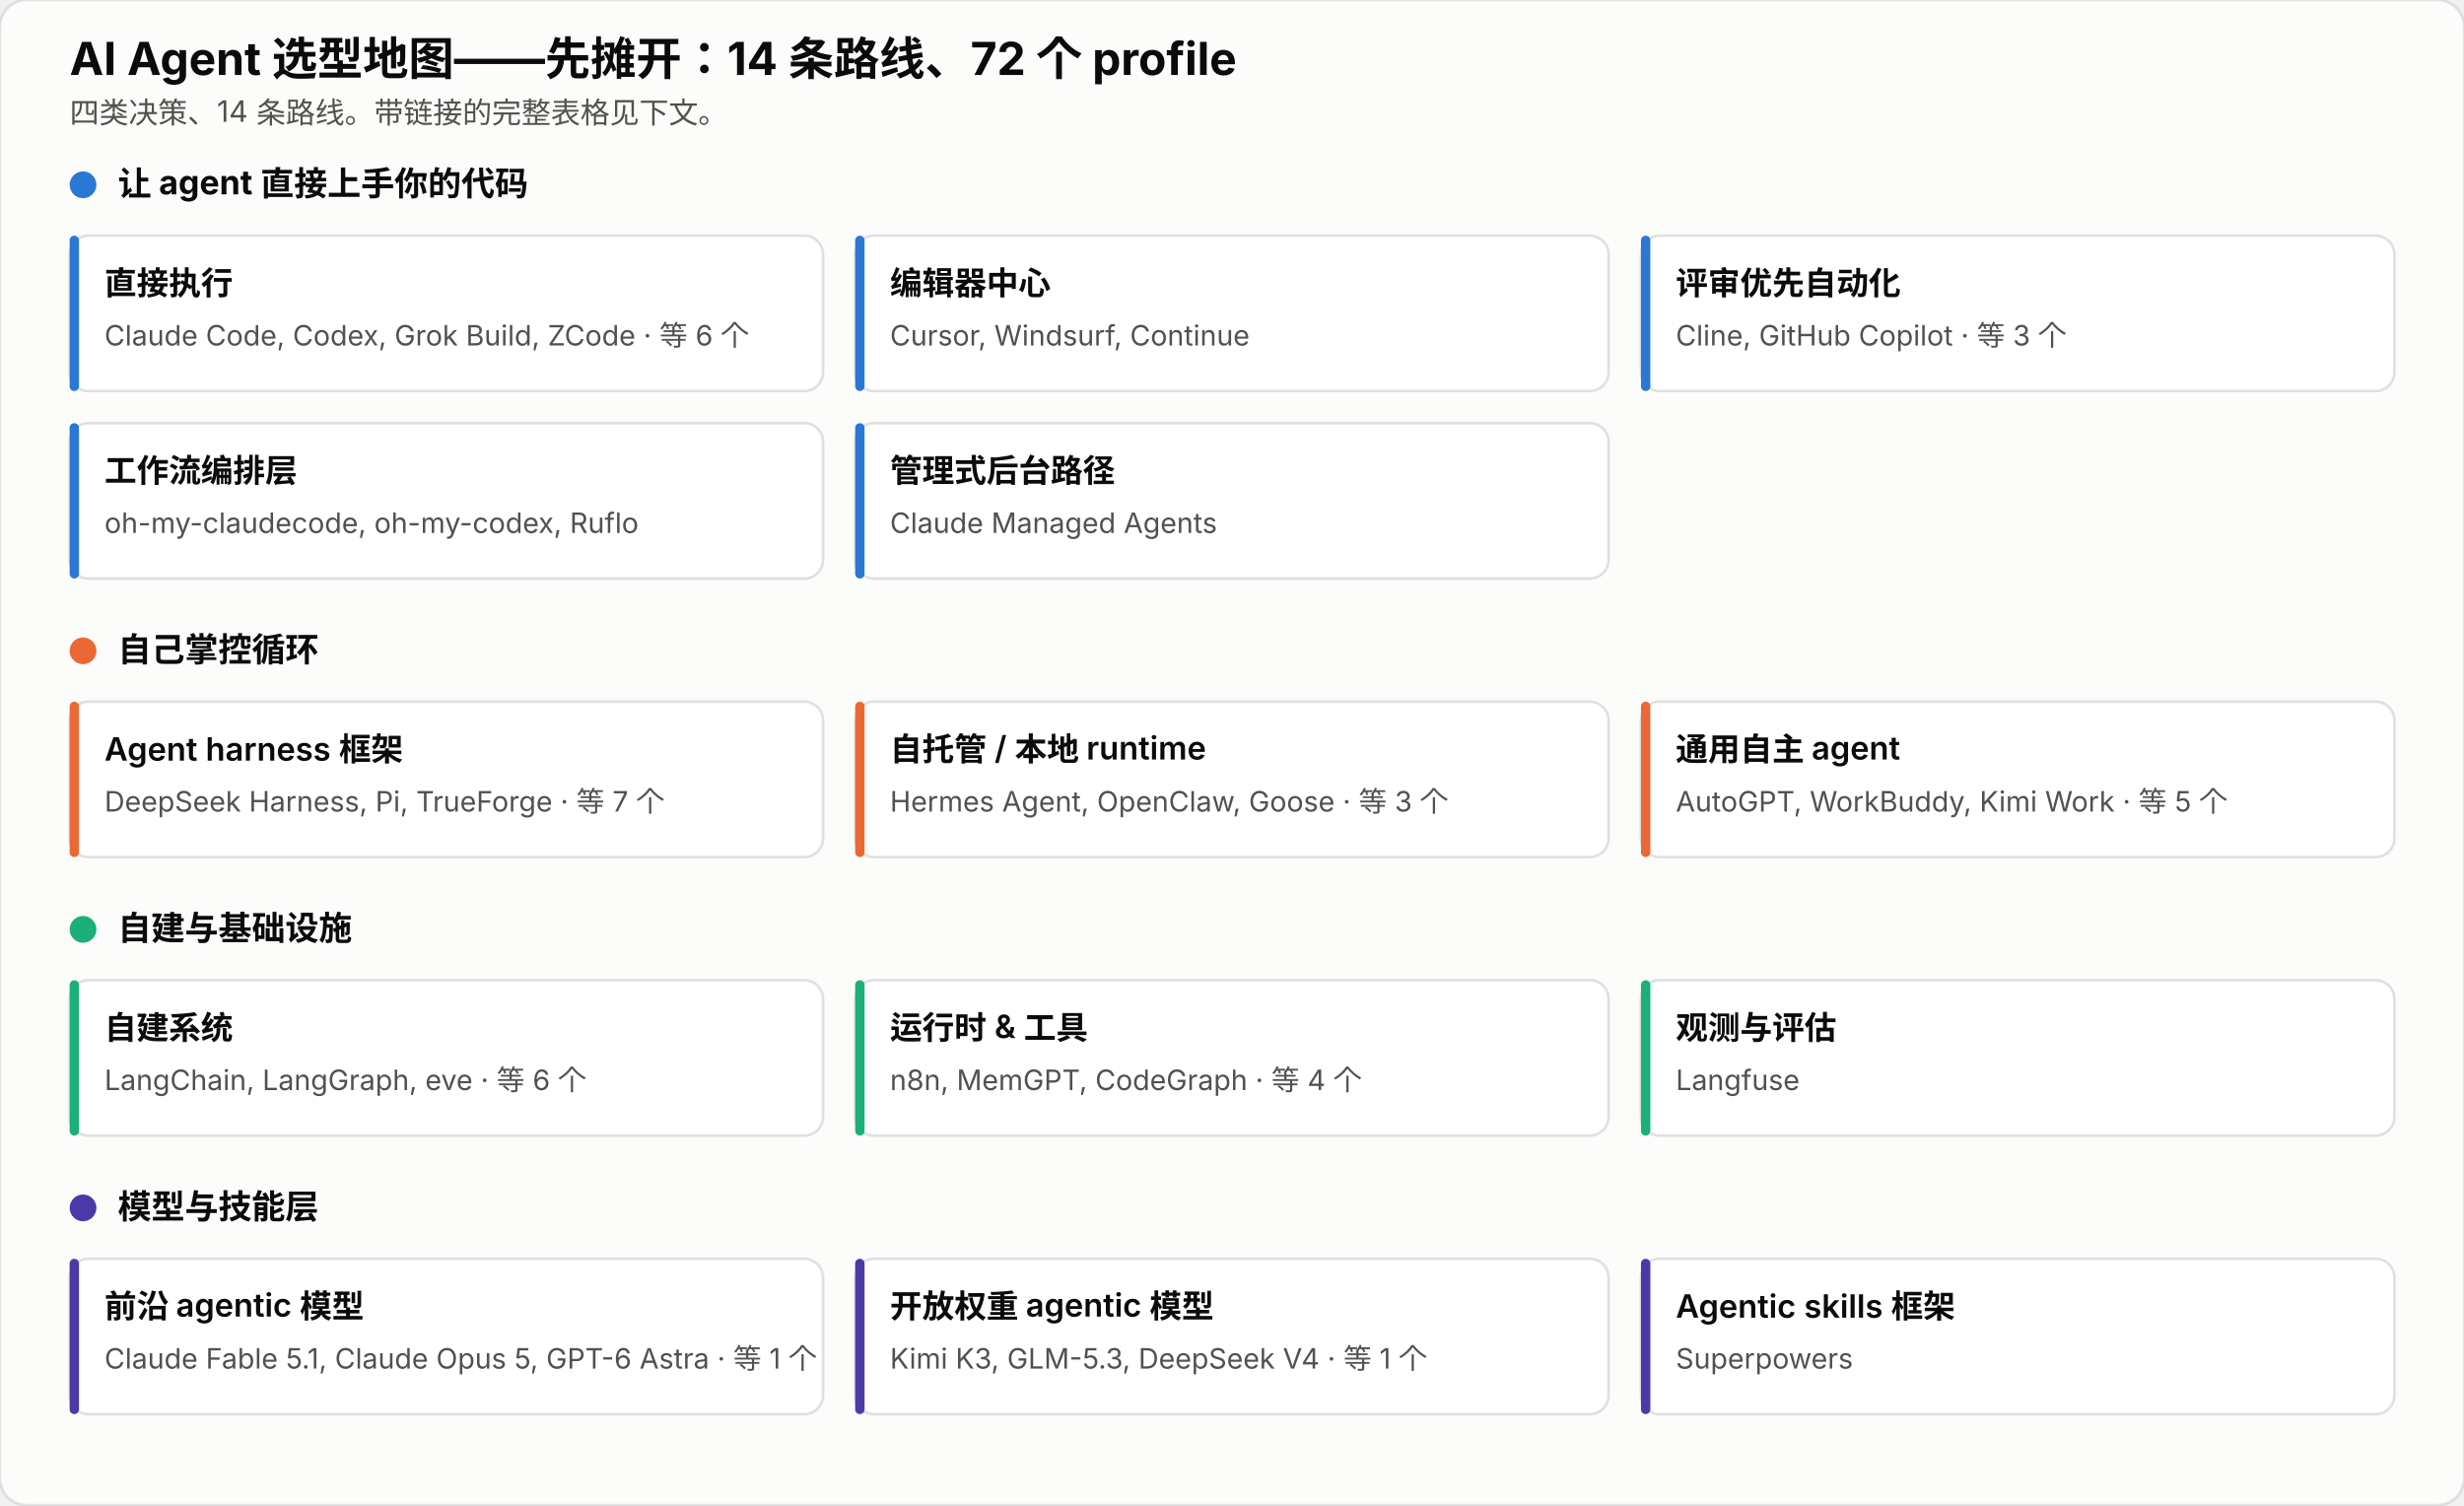
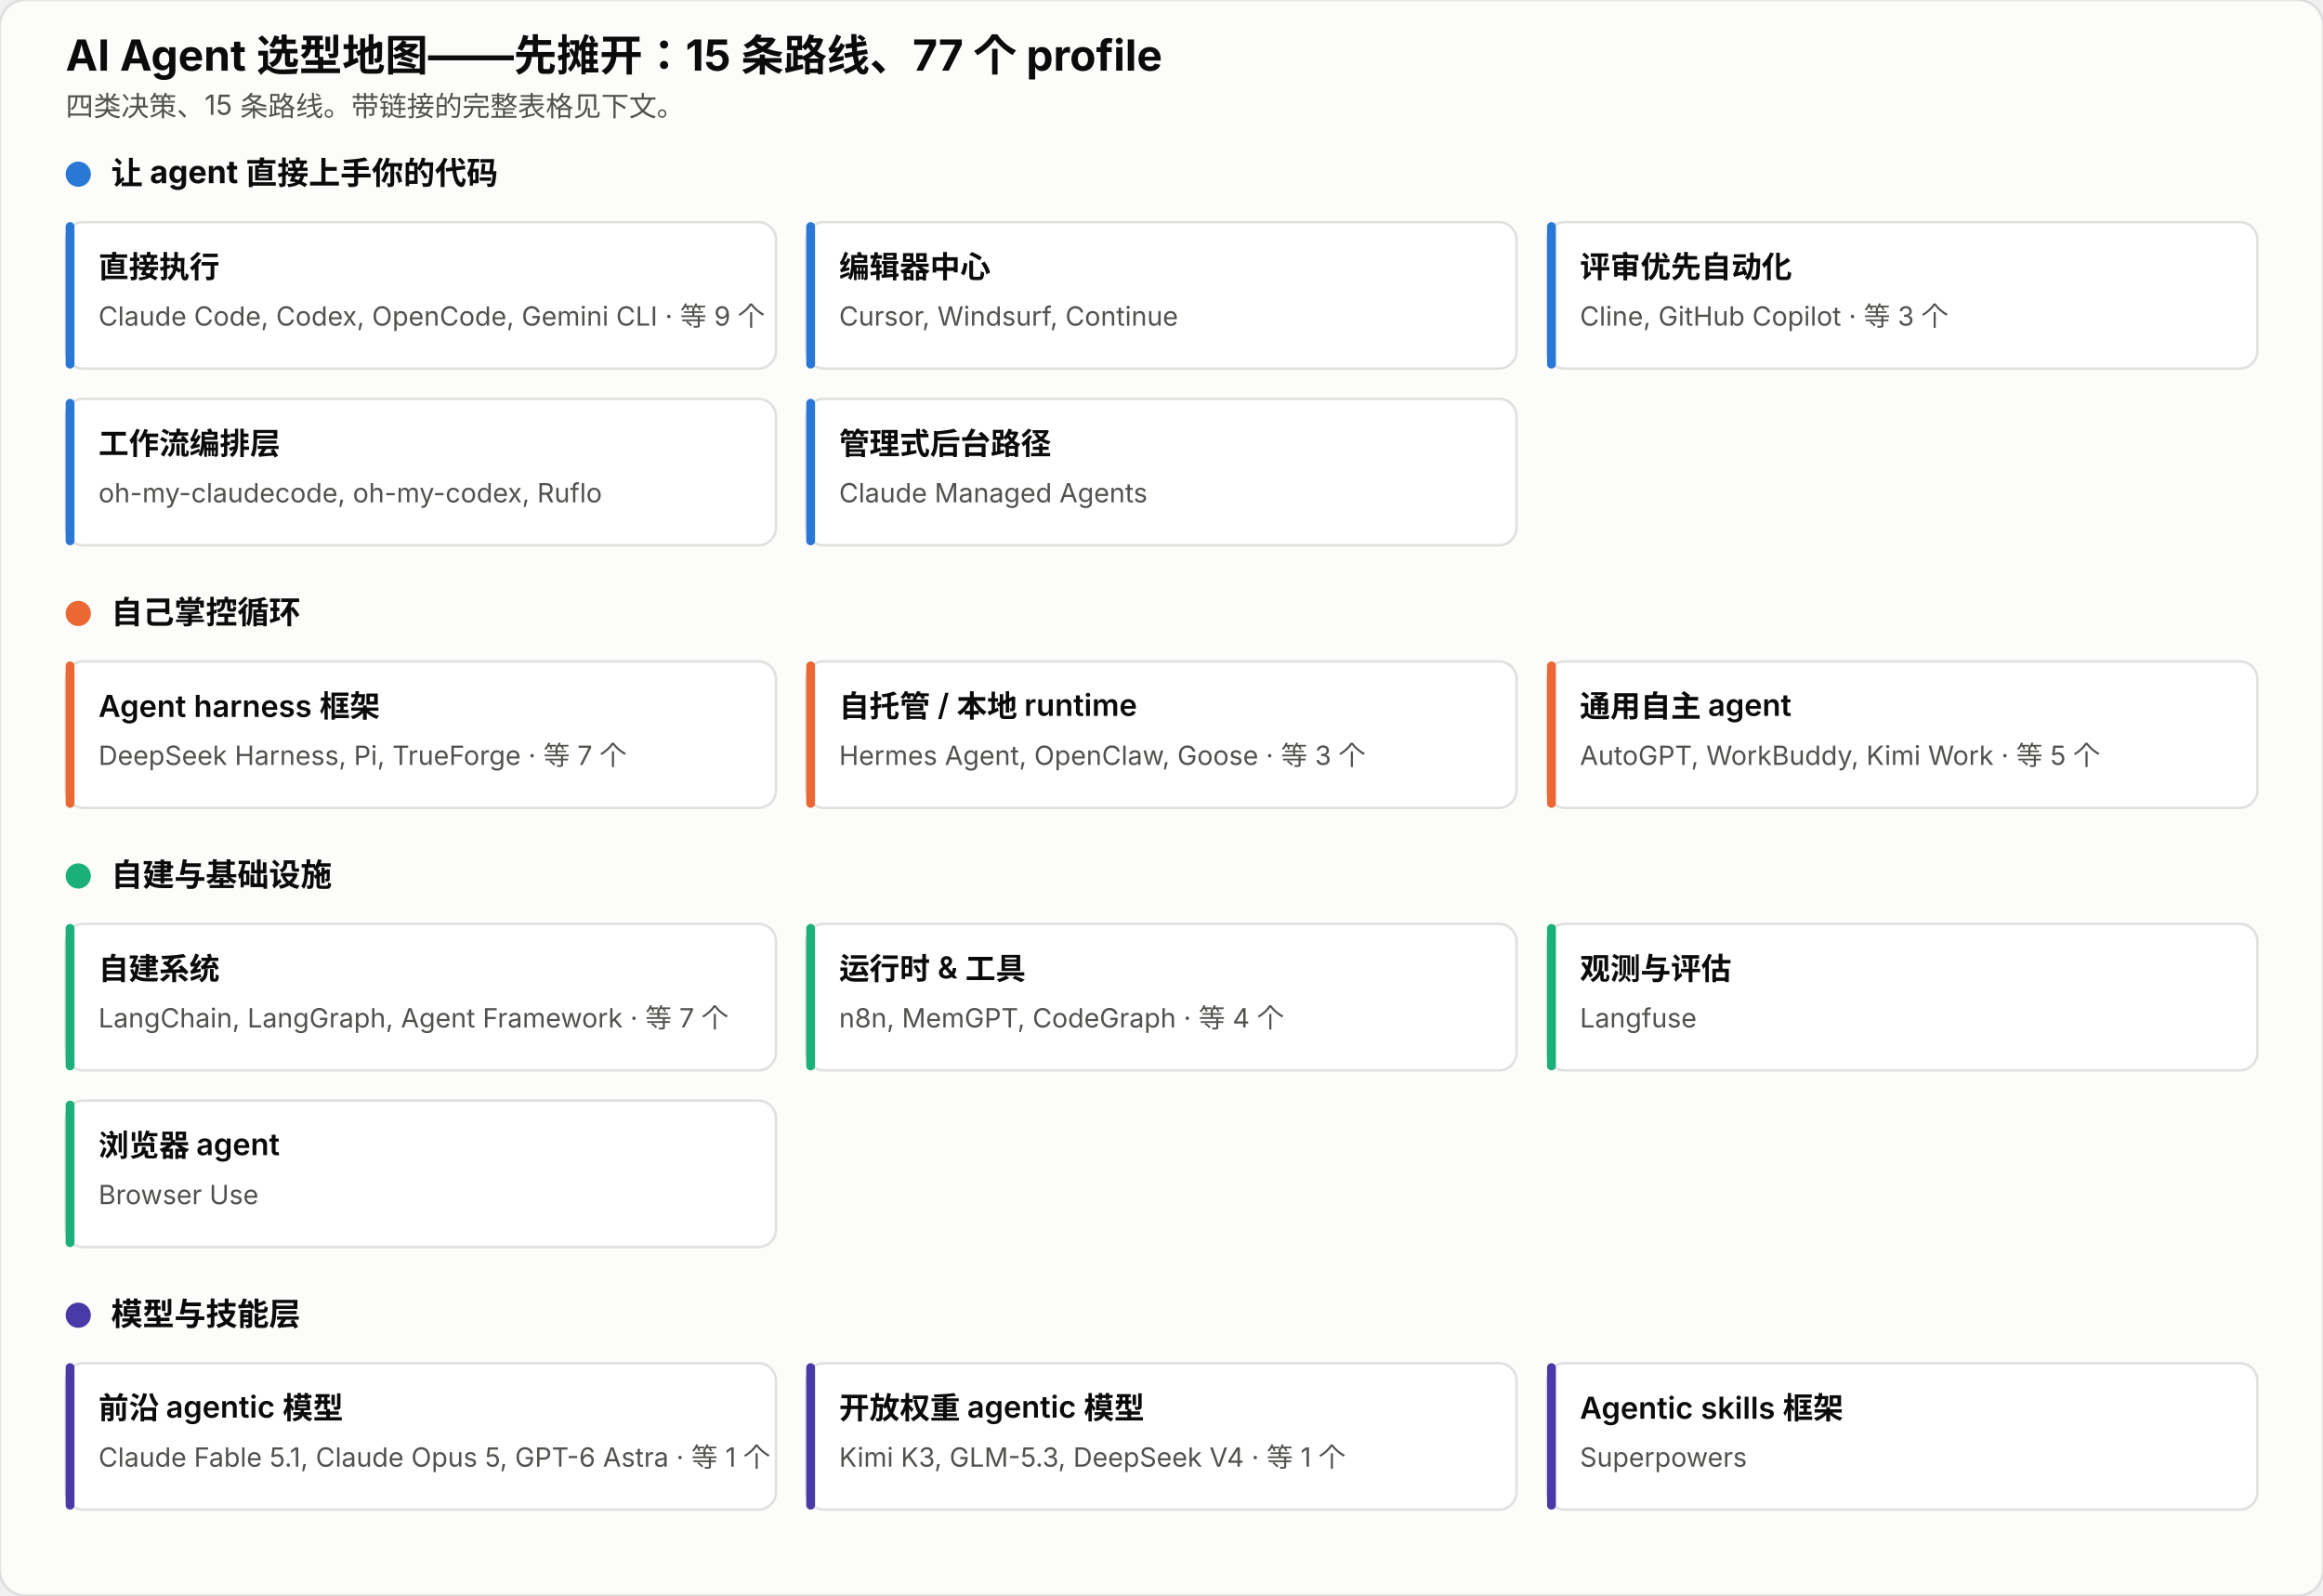
- <svg xmlns="http://www.w3.org/2000/svg" width="920" height="562" viewBox="0 0 920 562" font-family="system-ui, -apple-system, sans-serif">
-   <rect width="920" height="562" rx="10" fill="#fcfcfb" stroke="rgba(11,11,11,0.10)" />
-   <text x="26" y="28" font-size="17" font-weight="700" fill="#0b0b0b">AI Agent 选型地图——先摊开：14 条路线、72 个 profile</text>
-   <text x="26" y="46" font-size="11" fill="#52514e">四类决策、14 条路线。带链接的完整表格见下文。</text>
+ <svg xmlns="http://www.w3.org/2000/svg" width="920" height="632" viewBox="0 0 920 632" font-family="system-ui, -apple-system, sans-serif">
+   <rect width="920" height="632" rx="10" fill="#fcfcfb" stroke="rgba(11,11,11,0.10)" />
+   <text x="26" y="28" font-size="17" font-weight="700" fill="#0b0b0b">AI Agent 选型地图——先摊开：15 条路线、77 个 profile</text>
+   <text x="26" y="46" font-size="11" fill="#52514e">四类决策、15 条路线。带链接的完整表格见下文。</text>
  <circle cx="31" cy="69" r="5" fill="#2a78d6" />
  <text x="44" y="73" font-size="12.5" font-weight="700" fill="#0b0b0b">让 agent 直接上手你的代码</text>
  <rect x="26.0" y="88.0" width="281.3" height="58" rx="7" fill="#ffffff" stroke="rgba(11,11,11,0.12)" />
  <rect x="26.0" y="88.0" width="3.5" height="58" rx="1.75" fill="#2a78d6" />
  <text x="39.0" y="110.0" font-size="12" font-weight="600" fill="#0b0b0b">直接执行</text>
-   <text x="39.0" y="129.0" font-size="10.5" fill="#52514e">Claude Code, Codex, Grok Build, ZCode · 等 6 个</text>
+   <text x="39.0" y="129.0" font-size="10.5" fill="#52514e">Claude Code, Codex, OpenCode, Gemini CLI · 等 9 个</text>
  <rect x="319.3" y="88.0" width="281.3" height="58" rx="7" fill="#ffffff" stroke="rgba(11,11,11,0.12)" />
  <rect x="319.3" y="88.0" width="3.5" height="58" rx="1.75" fill="#2a78d6" />
  <text x="332.3" y="110.0" font-size="12" font-weight="600" fill="#0b0b0b">编辑器中心</text>
  <text x="332.3" y="129.0" font-size="10.5" fill="#52514e">Cursor, Windsurf, Continue</text>
  <rect x="612.7" y="88.0" width="281.3" height="58" rx="7" fill="#ffffff" stroke="rgba(11,11,11,0.12)" />
  <rect x="612.7" y="88.0" width="3.5" height="58" rx="1.75" fill="#2a78d6" />
  <text x="625.7" y="110.0" font-size="12" font-weight="600" fill="#0b0b0b">评审优先自动化</text>
  <text x="625.7" y="129.0" font-size="10.5" fill="#52514e">Cline, GitHub Copilot · 等 3 个</text>
  <rect x="26.0" y="158.0" width="281.3" height="58" rx="7" fill="#ffffff" stroke="rgba(11,11,11,0.12)" />
  <rect x="26.0" y="158.0" width="3.5" height="58" rx="1.75" fill="#2a78d6" />
  <text x="39.0" y="180.0" font-size="12" font-weight="600" fill="#0b0b0b">工作流编排层</text>
  <text x="39.0" y="199.0" font-size="10.5" fill="#52514e">oh-my-claudecode, oh-my-codex, Ruflo</text>
  <rect x="319.3" y="158.0" width="281.3" height="58" rx="7" fill="#ffffff" stroke="rgba(11,11,11,0.12)" />
  <rect x="319.3" y="158.0" width="3.5" height="58" rx="1.75" fill="#2a78d6" />
  <text x="332.3" y="180.0" font-size="12" font-weight="600" fill="#0b0b0b">管理式后台路径</text>
  <text x="332.3" y="199.0" font-size="10.5" fill="#52514e">Claude Managed Agents</text>
  <circle cx="31" cy="243" r="5" fill="#eb6834" />
  <text x="44" y="247" font-size="12.5" font-weight="700" fill="#0b0b0b">自己掌控循环</text>
  <rect x="26.0" y="262.0" width="281.3" height="58" rx="7" fill="#ffffff" stroke="rgba(11,11,11,0.12)" />
  <rect x="26.0" y="262.0" width="3.5" height="58" rx="1.75" fill="#eb6834" />
  <text x="39.0" y="284.0" font-size="12" font-weight="600" fill="#0b0b0b">Agent harness 框架</text>
  <text x="39.0" y="303.0" font-size="10.5" fill="#52514e">DeepSeek Harness, Pi, TrueForge · 等 7 个</text>
  <rect x="319.3" y="262.0" width="281.3" height="58" rx="7" fill="#ffffff" stroke="rgba(11,11,11,0.12)" />
  <rect x="319.3" y="262.0" width="3.5" height="58" rx="1.75" fill="#eb6834" />
  <text x="332.3" y="284.0" font-size="12" font-weight="600" fill="#0b0b0b">自托管 / 本地 runtime</text>
  <text x="332.3" y="303.0" font-size="10.5" fill="#52514e">Hermes Agent, OpenClaw, Goose · 等 3 个</text>
  <rect x="612.7" y="262.0" width="281.3" height="58" rx="7" fill="#ffffff" stroke="rgba(11,11,11,0.12)" />
  <rect x="612.7" y="262.0" width="3.5" height="58" rx="1.75" fill="#eb6834" />
  <text x="625.7" y="284.0" font-size="12" font-weight="600" fill="#0b0b0b">通用自主 agent</text>
  <text x="625.7" y="303.0" font-size="10.5" fill="#52514e">AutoGPT, WorkBuddy, Kimi Work · 等 5 个</text>
  <circle cx="31" cy="347" r="5" fill="#1baf7a" />
  <text x="44" y="351" font-size="12.5" font-weight="700" fill="#0b0b0b">自建与基础设施</text>
  <rect x="26.0" y="366.0" width="281.3" height="58" rx="7" fill="#ffffff" stroke="rgba(11,11,11,0.12)" />
  <rect x="26.0" y="366.0" width="3.5" height="58" rx="1.75" fill="#1baf7a" />
  <text x="39.0" y="388.0" font-size="12" font-weight="600" fill="#0b0b0b">自建系统</text>
-   <text x="39.0" y="407.0" font-size="10.5" fill="#52514e">LangChain, LangGraph, eve · 等 6 个</text>
+   <text x="39.0" y="407.0" font-size="10.5" fill="#52514e">LangChain, LangGraph, Agent Framework · 等 7 个</text>
  <rect x="319.3" y="366.0" width="281.3" height="58" rx="7" fill="#ffffff" stroke="rgba(11,11,11,0.12)" />
  <rect x="319.3" y="366.0" width="3.5" height="58" rx="1.75" fill="#1baf7a" />
  <text x="332.3" y="388.0" font-size="12" font-weight="600" fill="#0b0b0b">运行时 &amp; 工具</text>
  <text x="332.3" y="407.0" font-size="10.5" fill="#52514e">n8n, MemGPT, CodeGraph · 等 4 个</text>
  <rect x="612.7" y="366.0" width="281.3" height="58" rx="7" fill="#ffffff" stroke="rgba(11,11,11,0.12)" />
  <rect x="612.7" y="366.0" width="3.5" height="58" rx="1.75" fill="#1baf7a" />
  <text x="625.7" y="388.0" font-size="12" font-weight="600" fill="#0b0b0b">观测与评估</text>
  <text x="625.7" y="407.0" font-size="10.5" fill="#52514e">Langfuse</text>
-   <circle cx="31" cy="451" r="5" fill="#4a3aa7" />
-   <text x="44" y="455" font-size="12.5" font-weight="700" fill="#0b0b0b">模型与技能层</text>
-   <rect x="26.0" y="470.0" width="281.3" height="58" rx="7" fill="#ffffff" stroke="rgba(11,11,11,0.12)" />
-   <rect x="26.0" y="470.0" width="3.5" height="58" rx="1.75" fill="#4a3aa7" />
-   <text x="39.0" y="492.0" font-size="12" font-weight="600" fill="#0b0b0b">前沿 agentic 模型</text>
-   <text x="39.0" y="511.0" font-size="10.5" fill="#52514e">Claude Fable 5.1, Claude Opus 5, GPT-6 Astra · 等 1 个</text>
-   <rect x="319.3" y="470.0" width="281.3" height="58" rx="7" fill="#ffffff" stroke="rgba(11,11,11,0.12)" />
-   <rect x="319.3" y="470.0" width="3.5" height="58" rx="1.75" fill="#4a3aa7" />
-   <text x="332.3" y="492.0" font-size="12" font-weight="600" fill="#0b0b0b">开放权重 agentic 模型</text>
-   <text x="332.3" y="511.0" font-size="10.5" fill="#52514e">Kimi K3, GLM-5.3, DeepSeek V4 · 等 1 个</text>
-   <rect x="612.7" y="470.0" width="281.3" height="58" rx="7" fill="#ffffff" stroke="rgba(11,11,11,0.12)" />
-   <rect x="612.7" y="470.0" width="3.5" height="58" rx="1.75" fill="#4a3aa7" />
-   <text x="625.7" y="492.0" font-size="12" font-weight="600" fill="#0b0b0b">Agentic skills 框架</text>
-   <text x="625.7" y="511.0" font-size="10.5" fill="#52514e">Superpowers</text>
+   <rect x="26.0" y="436.0" width="281.3" height="58" rx="7" fill="#ffffff" stroke="rgba(11,11,11,0.12)" />
+   <rect x="26.0" y="436.0" width="3.5" height="58" rx="1.75" fill="#1baf7a" />
+   <text x="39.0" y="458.0" font-size="12" font-weight="600" fill="#0b0b0b">浏览器 agent</text>
+   <text x="39.0" y="477.0" font-size="10.5" fill="#52514e">Browser Use</text>
+   <circle cx="31" cy="521" r="5" fill="#4a3aa7" />
+   <text x="44" y="525" font-size="12.5" font-weight="700" fill="#0b0b0b">模型与技能层</text>
+   <rect x="26.0" y="540.0" width="281.3" height="58" rx="7" fill="#ffffff" stroke="rgba(11,11,11,0.12)" />
+   <rect x="26.0" y="540.0" width="3.5" height="58" rx="1.75" fill="#4a3aa7" />
+   <text x="39.0" y="562.0" font-size="12" font-weight="600" fill="#0b0b0b">前沿 agentic 模型</text>
+   <text x="39.0" y="581.0" font-size="10.5" fill="#52514e">Claude Fable 5.1, Claude Opus 5, GPT-6 Astra · 等 1 个</text>
+   <rect x="319.3" y="540.0" width="281.3" height="58" rx="7" fill="#ffffff" stroke="rgba(11,11,11,0.12)" />
+   <rect x="319.3" y="540.0" width="3.5" height="58" rx="1.75" fill="#4a3aa7" />
+   <text x="332.3" y="562.0" font-size="12" font-weight="600" fill="#0b0b0b">开放权重 agentic 模型</text>
+   <text x="332.3" y="581.0" font-size="10.5" fill="#52514e">Kimi K3, GLM-5.3, DeepSeek V4 · 等 1 个</text>
+   <rect x="612.7" y="540.0" width="281.3" height="58" rx="7" fill="#ffffff" stroke="rgba(11,11,11,0.12)" />
+   <rect x="612.7" y="540.0" width="3.5" height="58" rx="1.75" fill="#4a3aa7" />
+   <text x="625.7" y="562.0" font-size="12" font-weight="600" fill="#0b0b0b">Agentic skills 框架</text>
+   <text x="625.7" y="581.0" font-size="10.5" fill="#52514e">Superpowers</text>
</svg>
